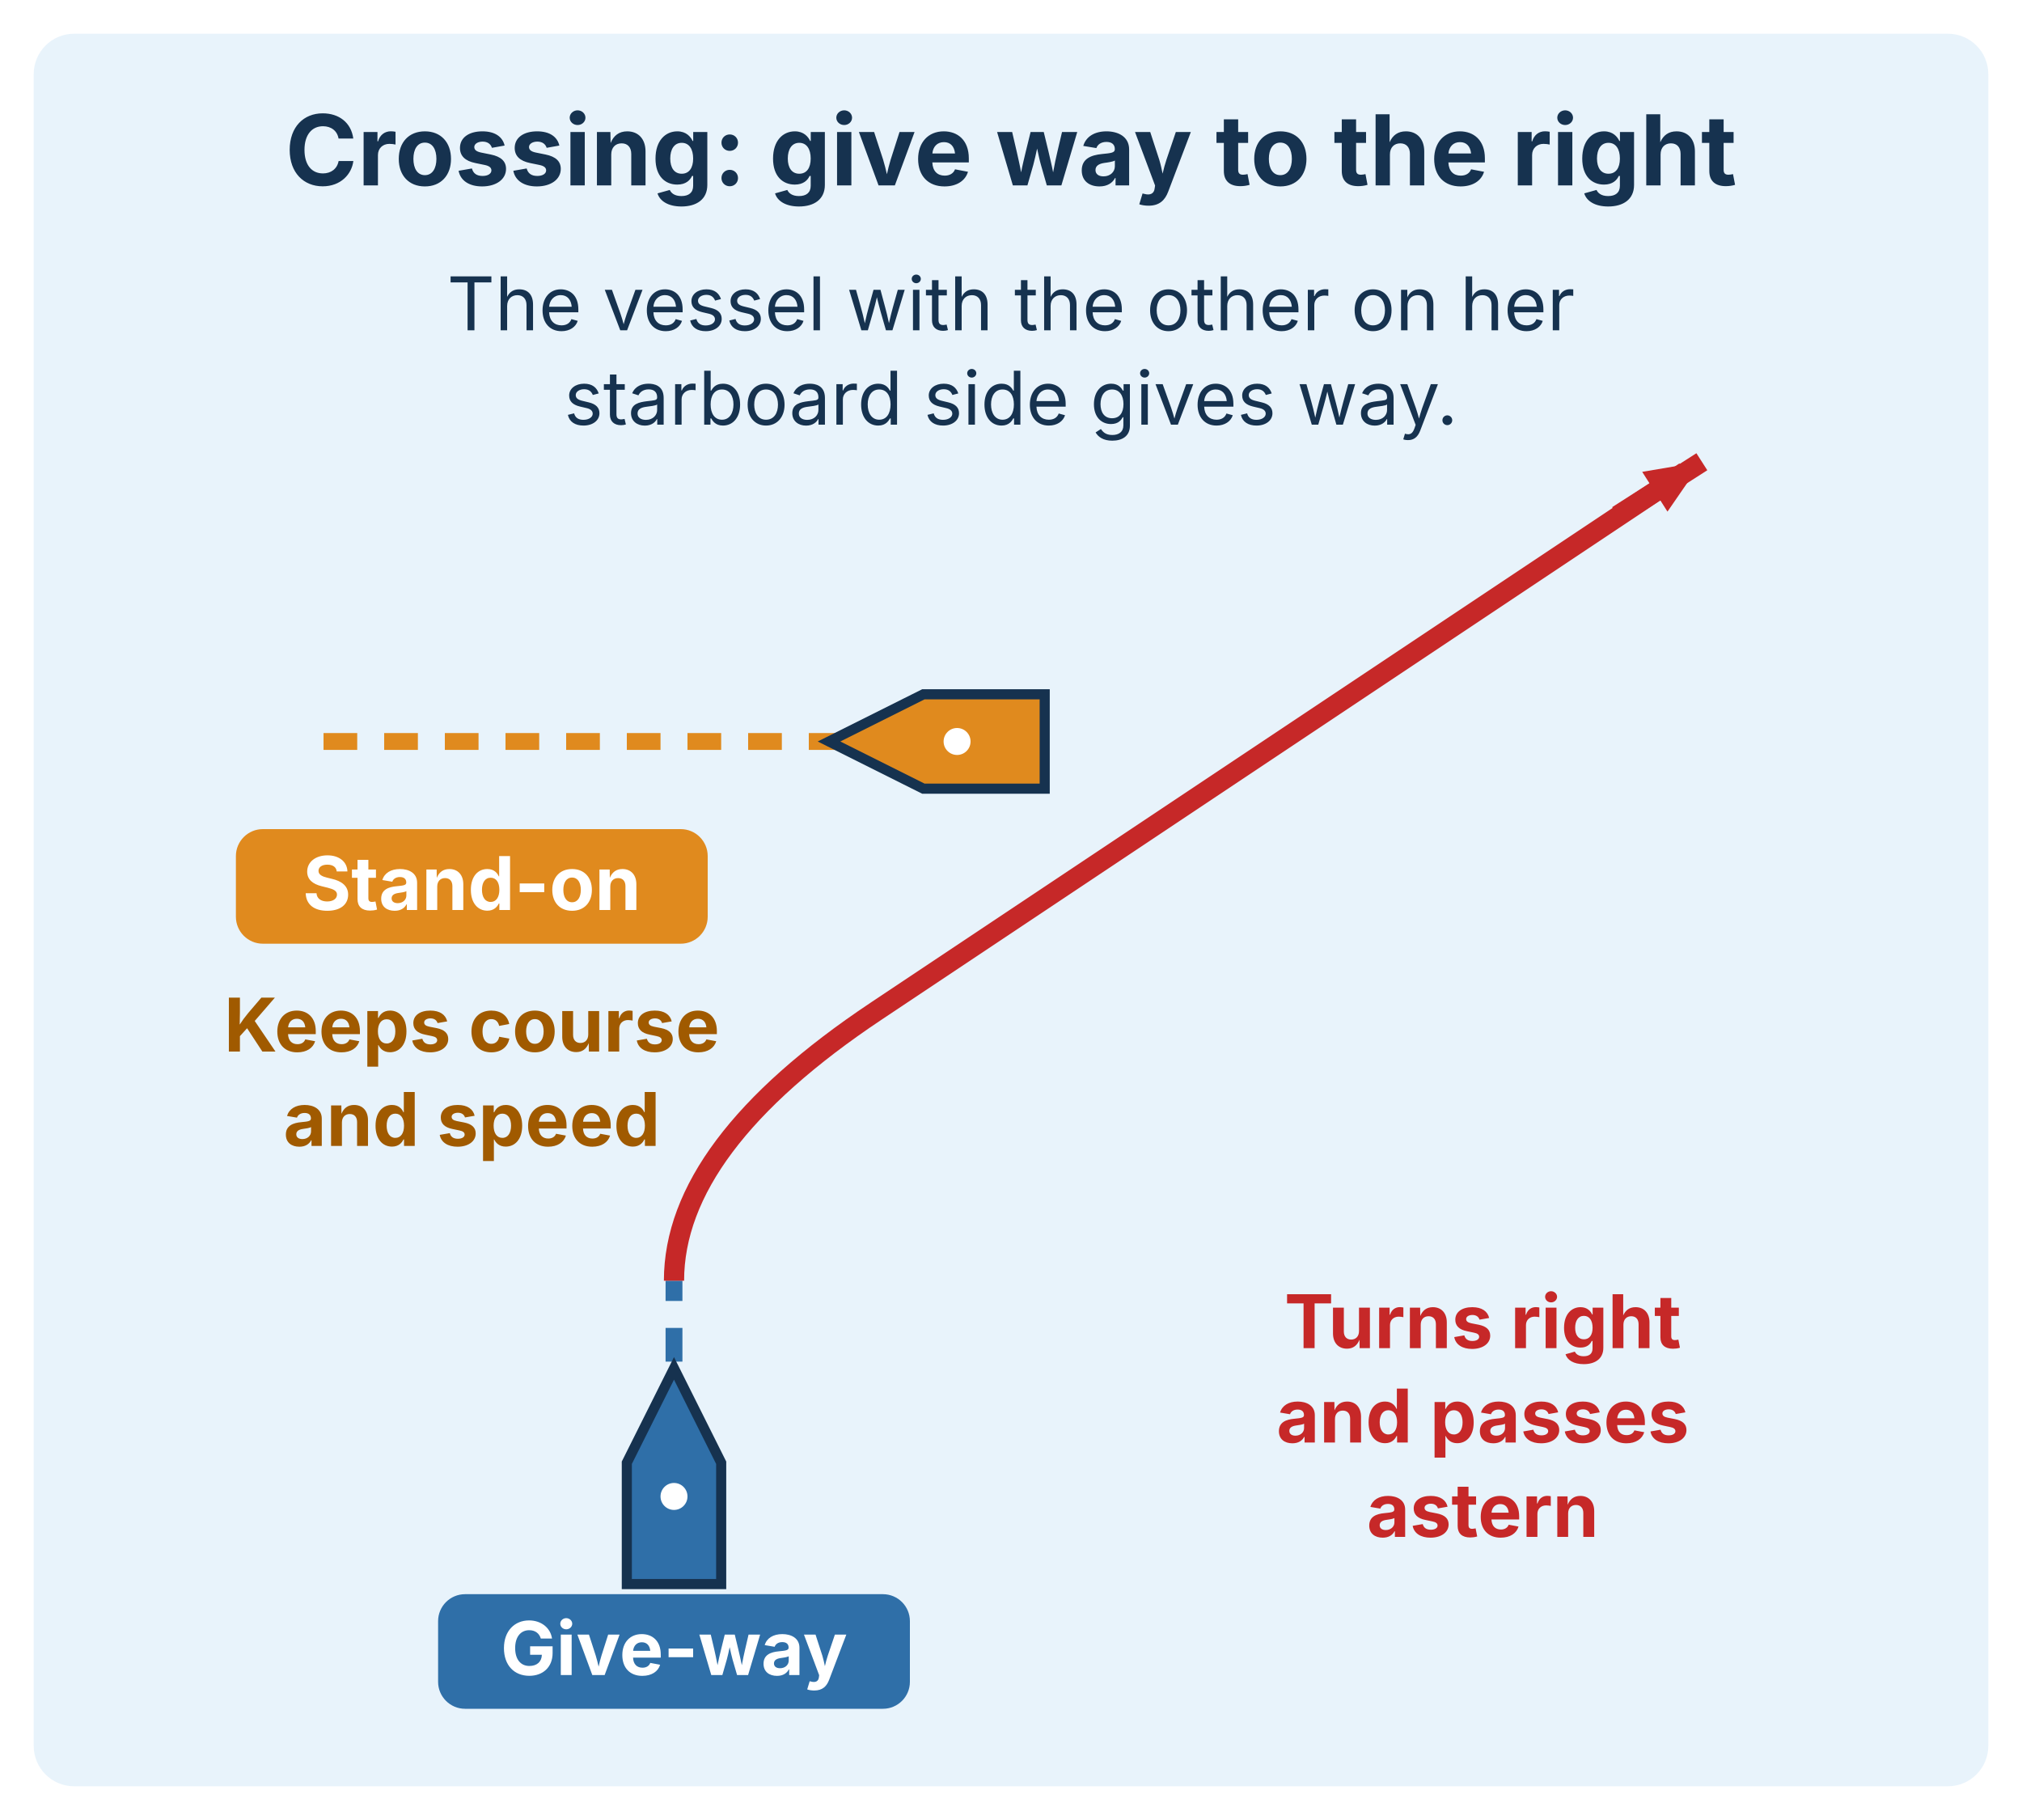
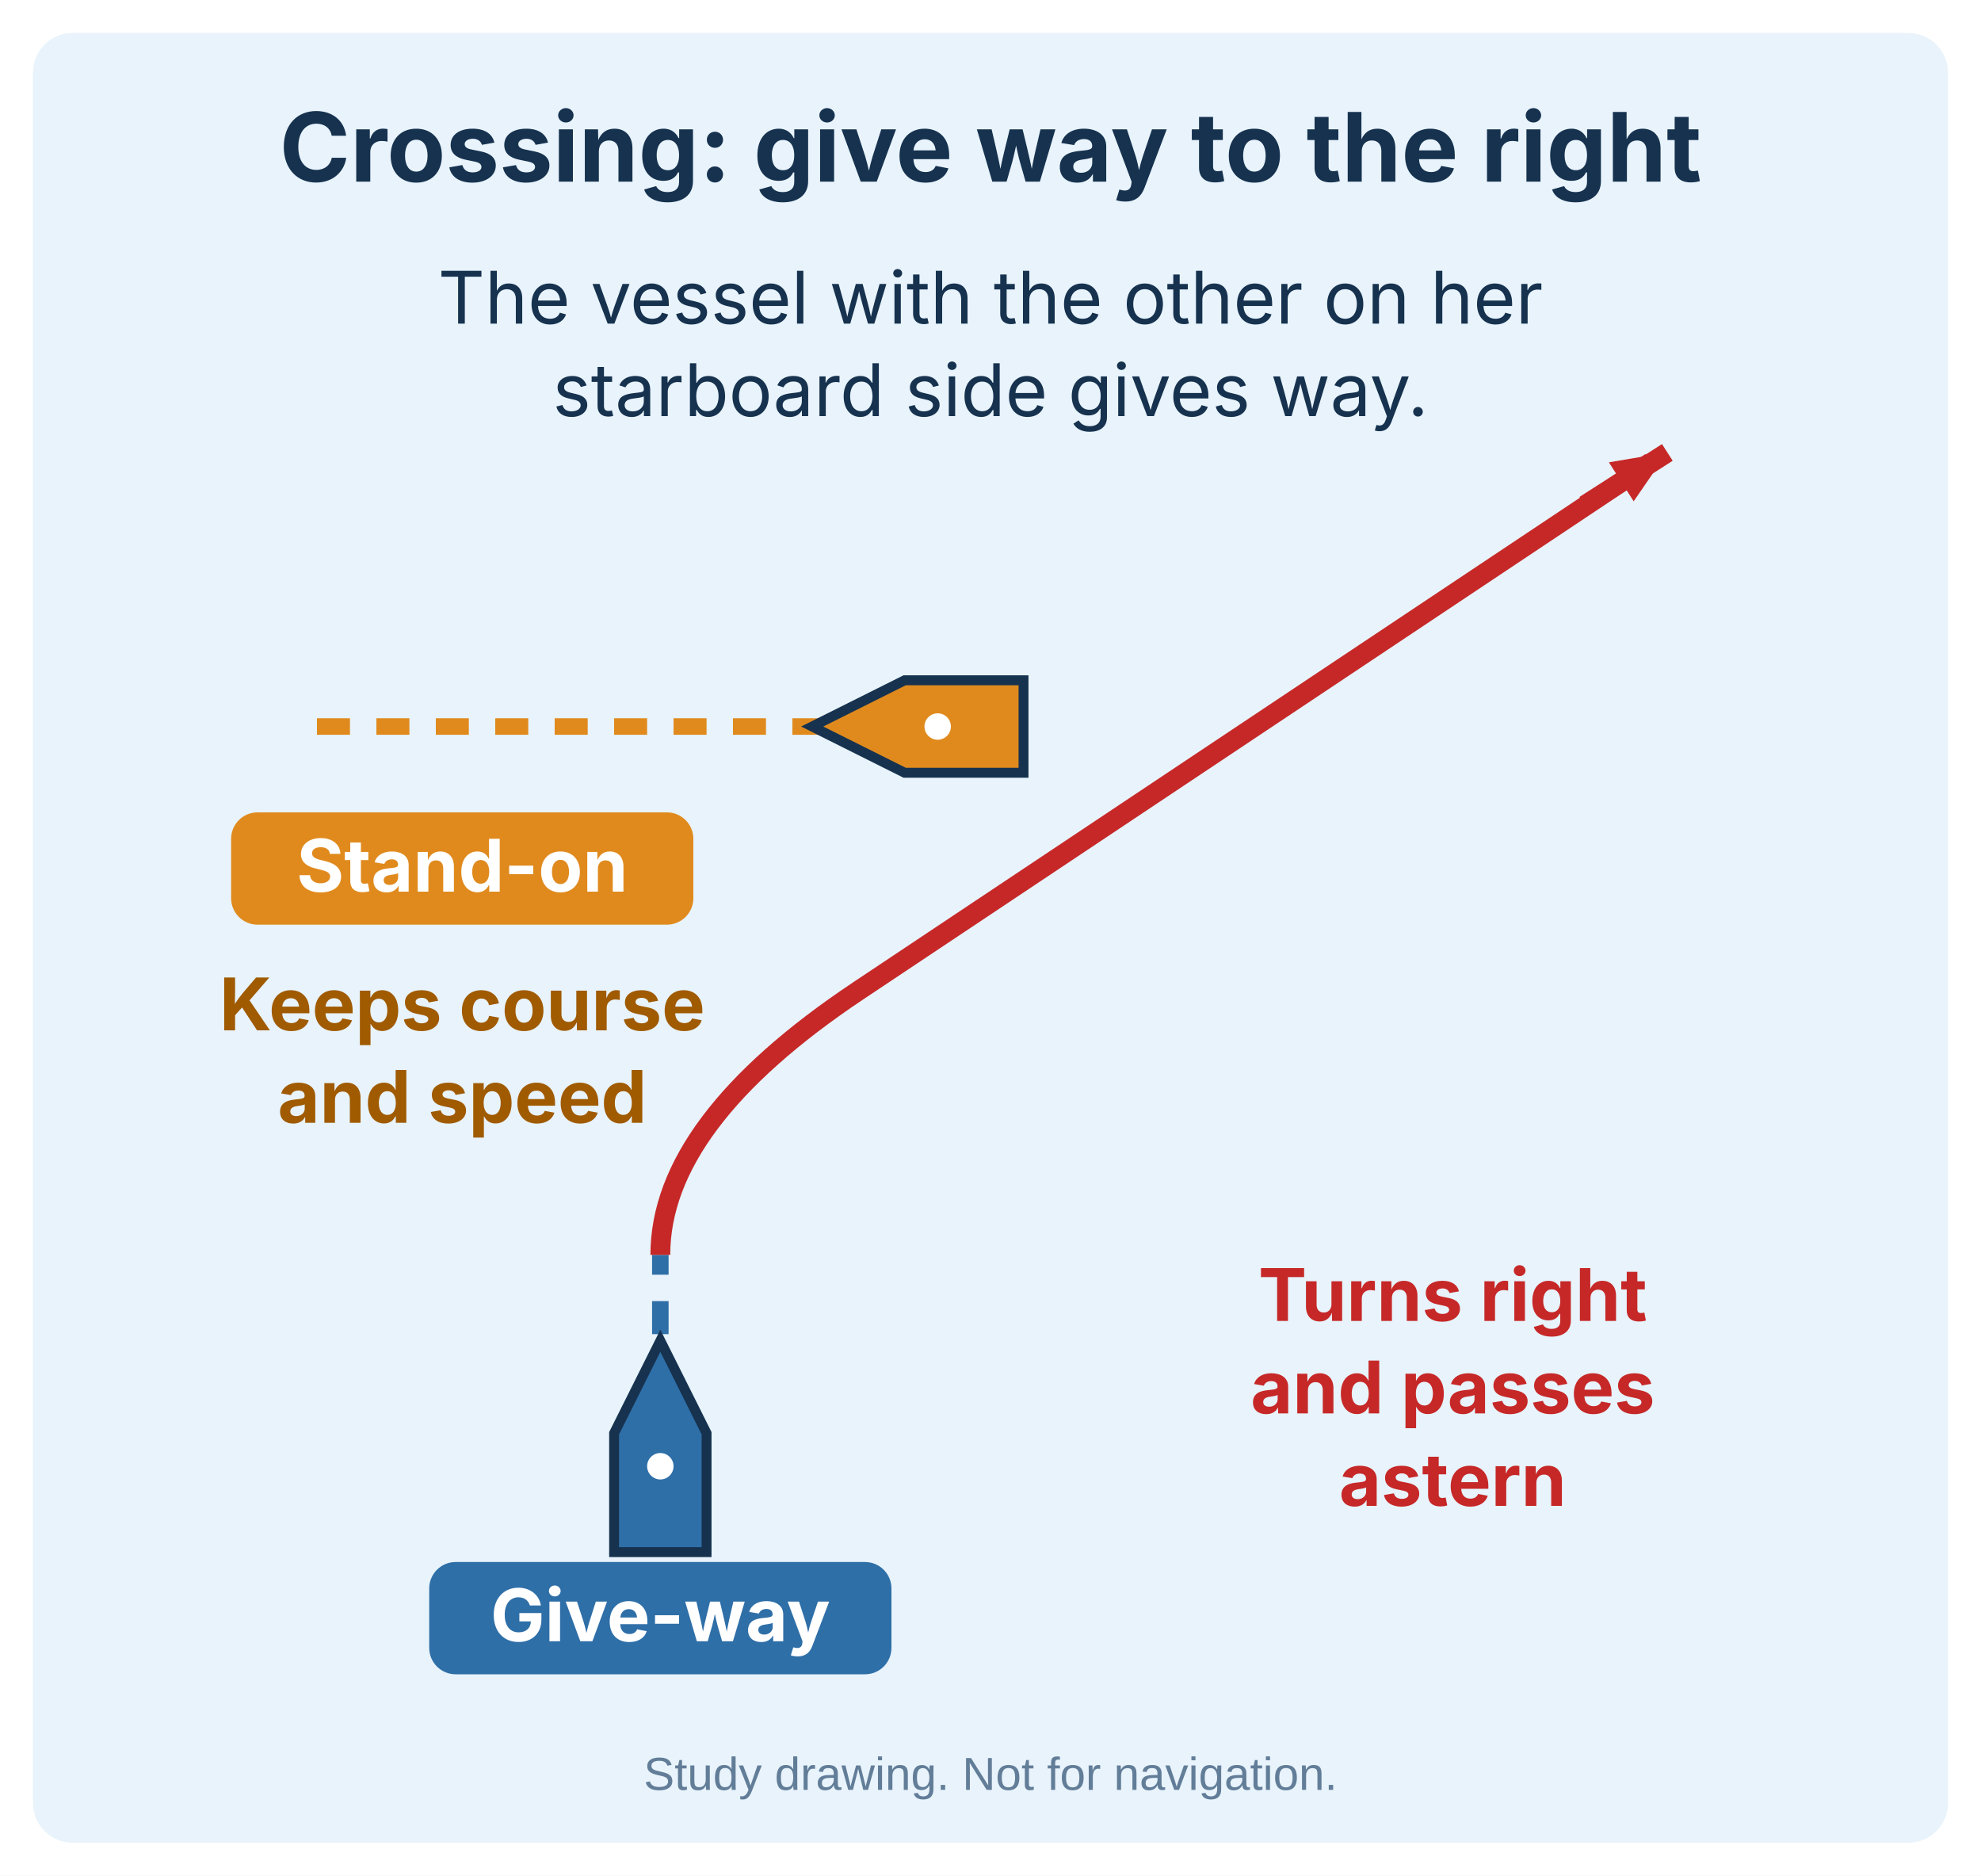
- <svg xmlns="http://www.w3.org/2000/svg" viewBox="0 0 600 540" width="600" height="540" role="img" aria-labelledby="t d">
-   <rect width="600" height="540" fill="#ffffff" />
-   <rect x="10" y="10" width="580" height="520" rx="12" fill="#e8f3fb" />
+ <svg xmlns="http://www.w3.org/2000/svg" viewBox="0 0 600 568" width="600" height="568" role="img" aria-labelledby="t d">
+   <rect width="600" height="568" fill="#ffffff" />
+   <rect x="10" y="10" width="580" height="548" rx="12" fill="#e8f3fb" />
  <text x="300" y="55" font-size="29" text-anchor="middle" fill="#16324f" font-weight="bold" font-family="Inter, Arial, sans-serif">Crossing: give way to the right</text>
  <text x="300" y="98" font-size="22" text-anchor="middle" fill="#16324f" font-weight="normal" font-family="Inter, Arial, sans-serif">The vessel with the other on her</text>
  <text x="300" y="126" font-size="22" text-anchor="middle" fill="#16324f" font-weight="normal" font-family="Inter, Arial, sans-serif">starboard side gives way.</text>
  <path d="M250 220 H90" fill="none" stroke="#e08a1e" stroke-width="5" stroke-dasharray="10 8" />
  <path d="M200 440 V380" fill="none" stroke="#2f6fa8" stroke-width="5" stroke-dasharray="10 8" />
  <path d="M200 380 Q200 340 260 300 L500 140" fill="none" stroke="#c62828" stroke-width="6" />
  <line x1="480" y1="153" x2="505" y2="137" stroke="#c62828" stroke-width="6" />
  <polygon points="505,137 494.8,151.8 487.3,140.0" fill="#c62828" />
  <g transform="translate(200,440) rotate(0)">
    <polygon points="0,-34 14,-6 14,30 -14,30 -14,-6" fill="#2f6fa8" stroke="#16324f" stroke-width="3" />
    <circle cx="0" cy="4" r="4" fill="#fff" />
  </g>
  <g transform="translate(280,220) rotate(270)">
    <polygon points="0,-34 14,-6 14,30 -14,30 -14,-6" fill="#e08a1e" stroke="#16324f" stroke-width="3" />
    <circle cx="0" cy="4" r="4" fill="#fff" />
  </g>
  <rect x="130.0" y="473" width="140" height="34" rx="8" fill="#2f6fa8" />
  <text x="200" y="497" font-size="22" text-anchor="middle" fill="#fff" font-weight="bold" font-family="Inter, Arial, sans-serif">Give-way</text>
  <rect x="70.0" y="246" width="140" height="34" rx="8" fill="#e08a1e" />
  <text x="140" y="270" font-size="22" text-anchor="middle" fill="#fff" font-weight="bold" font-family="Inter, Arial, sans-serif">Stand-on</text>
  <text x="140" y="312" font-size="22" text-anchor="middle" fill="#a05a00" font-weight="bold" font-family="Inter, Arial, sans-serif">Keeps course</text>
  <text x="140" y="340" font-size="22" text-anchor="middle" fill="#a05a00" font-weight="bold" font-family="Inter, Arial, sans-serif">and speed</text>
  <text x="440" y="400" font-size="22" text-anchor="middle" fill="#c62828" font-weight="bold" font-family="Inter, Arial, sans-serif">Turns right</text>
  <text x="440" y="428" font-size="22" text-anchor="middle" fill="#c62828" font-weight="bold" font-family="Inter, Arial, sans-serif">and passes</text>
  <text x="440" y="456" font-size="22" text-anchor="middle" fill="#c62828" font-weight="bold" font-family="Inter, Arial, sans-serif">astern</text>
+   <text x="300" y="542" font-size="14" text-anchor="middle" fill="#627d98" font-family="Liberation Sans">Study drawing. Not for navigation.</text>
</svg>
